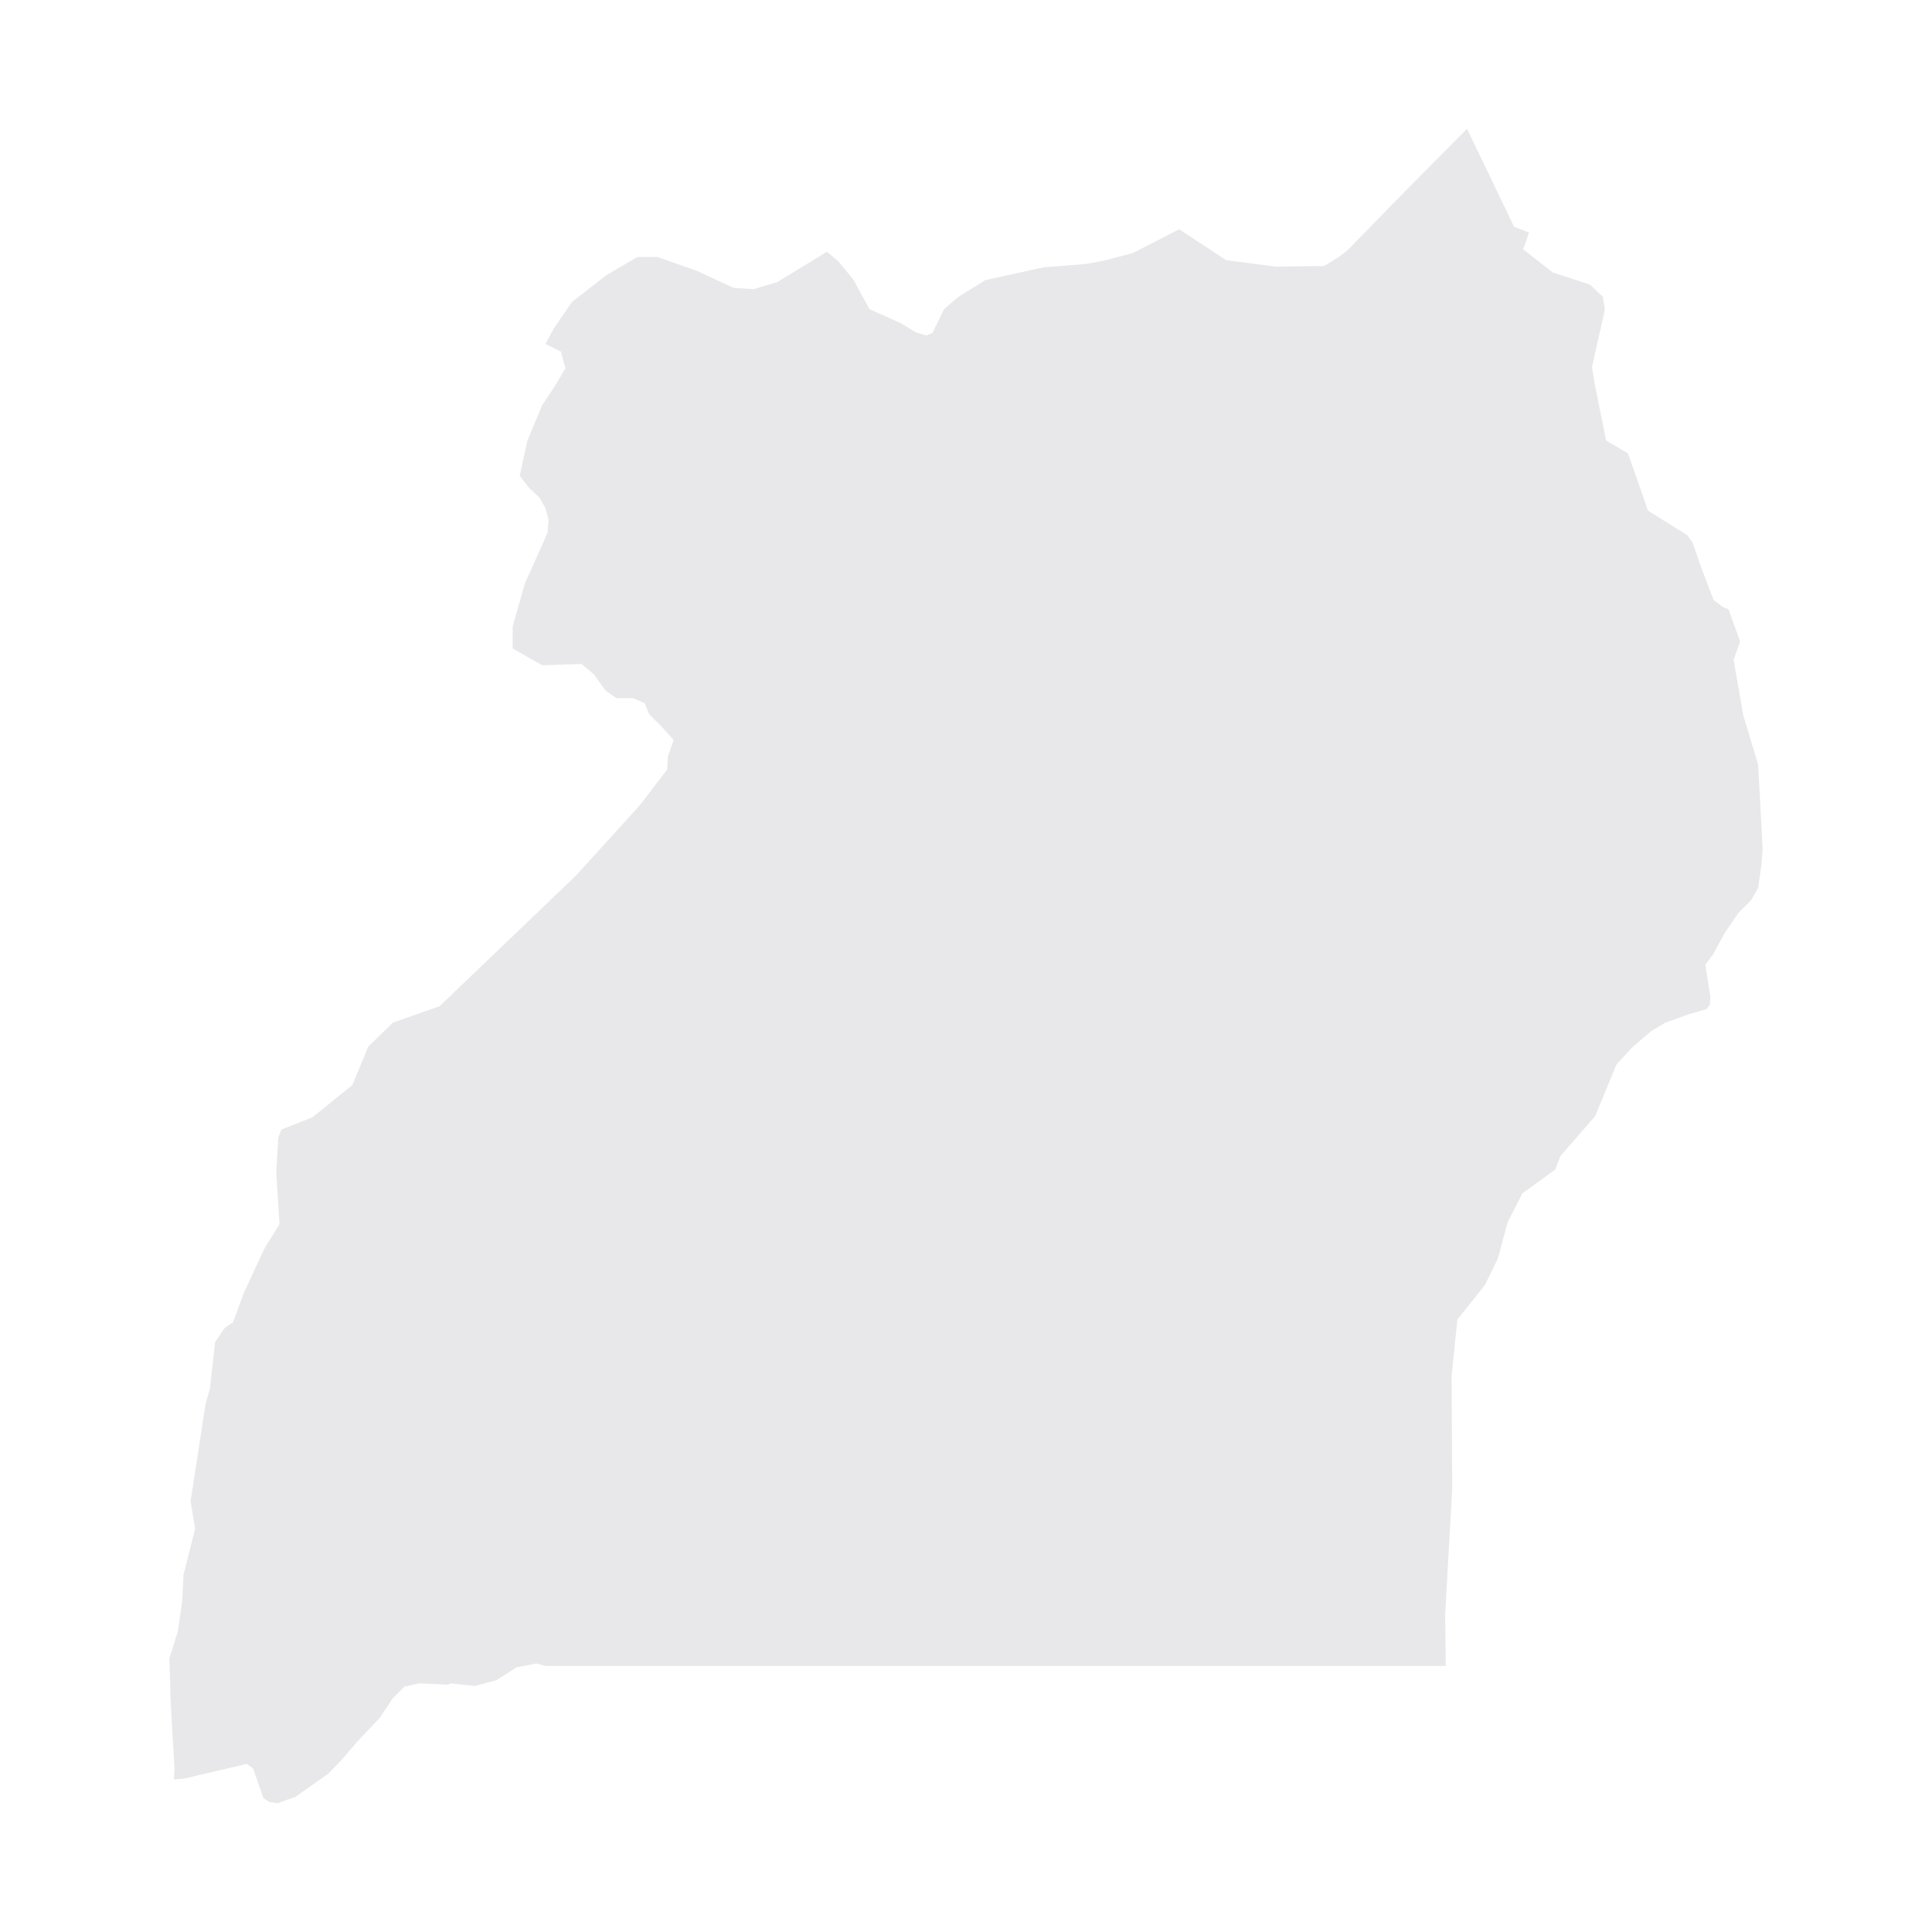
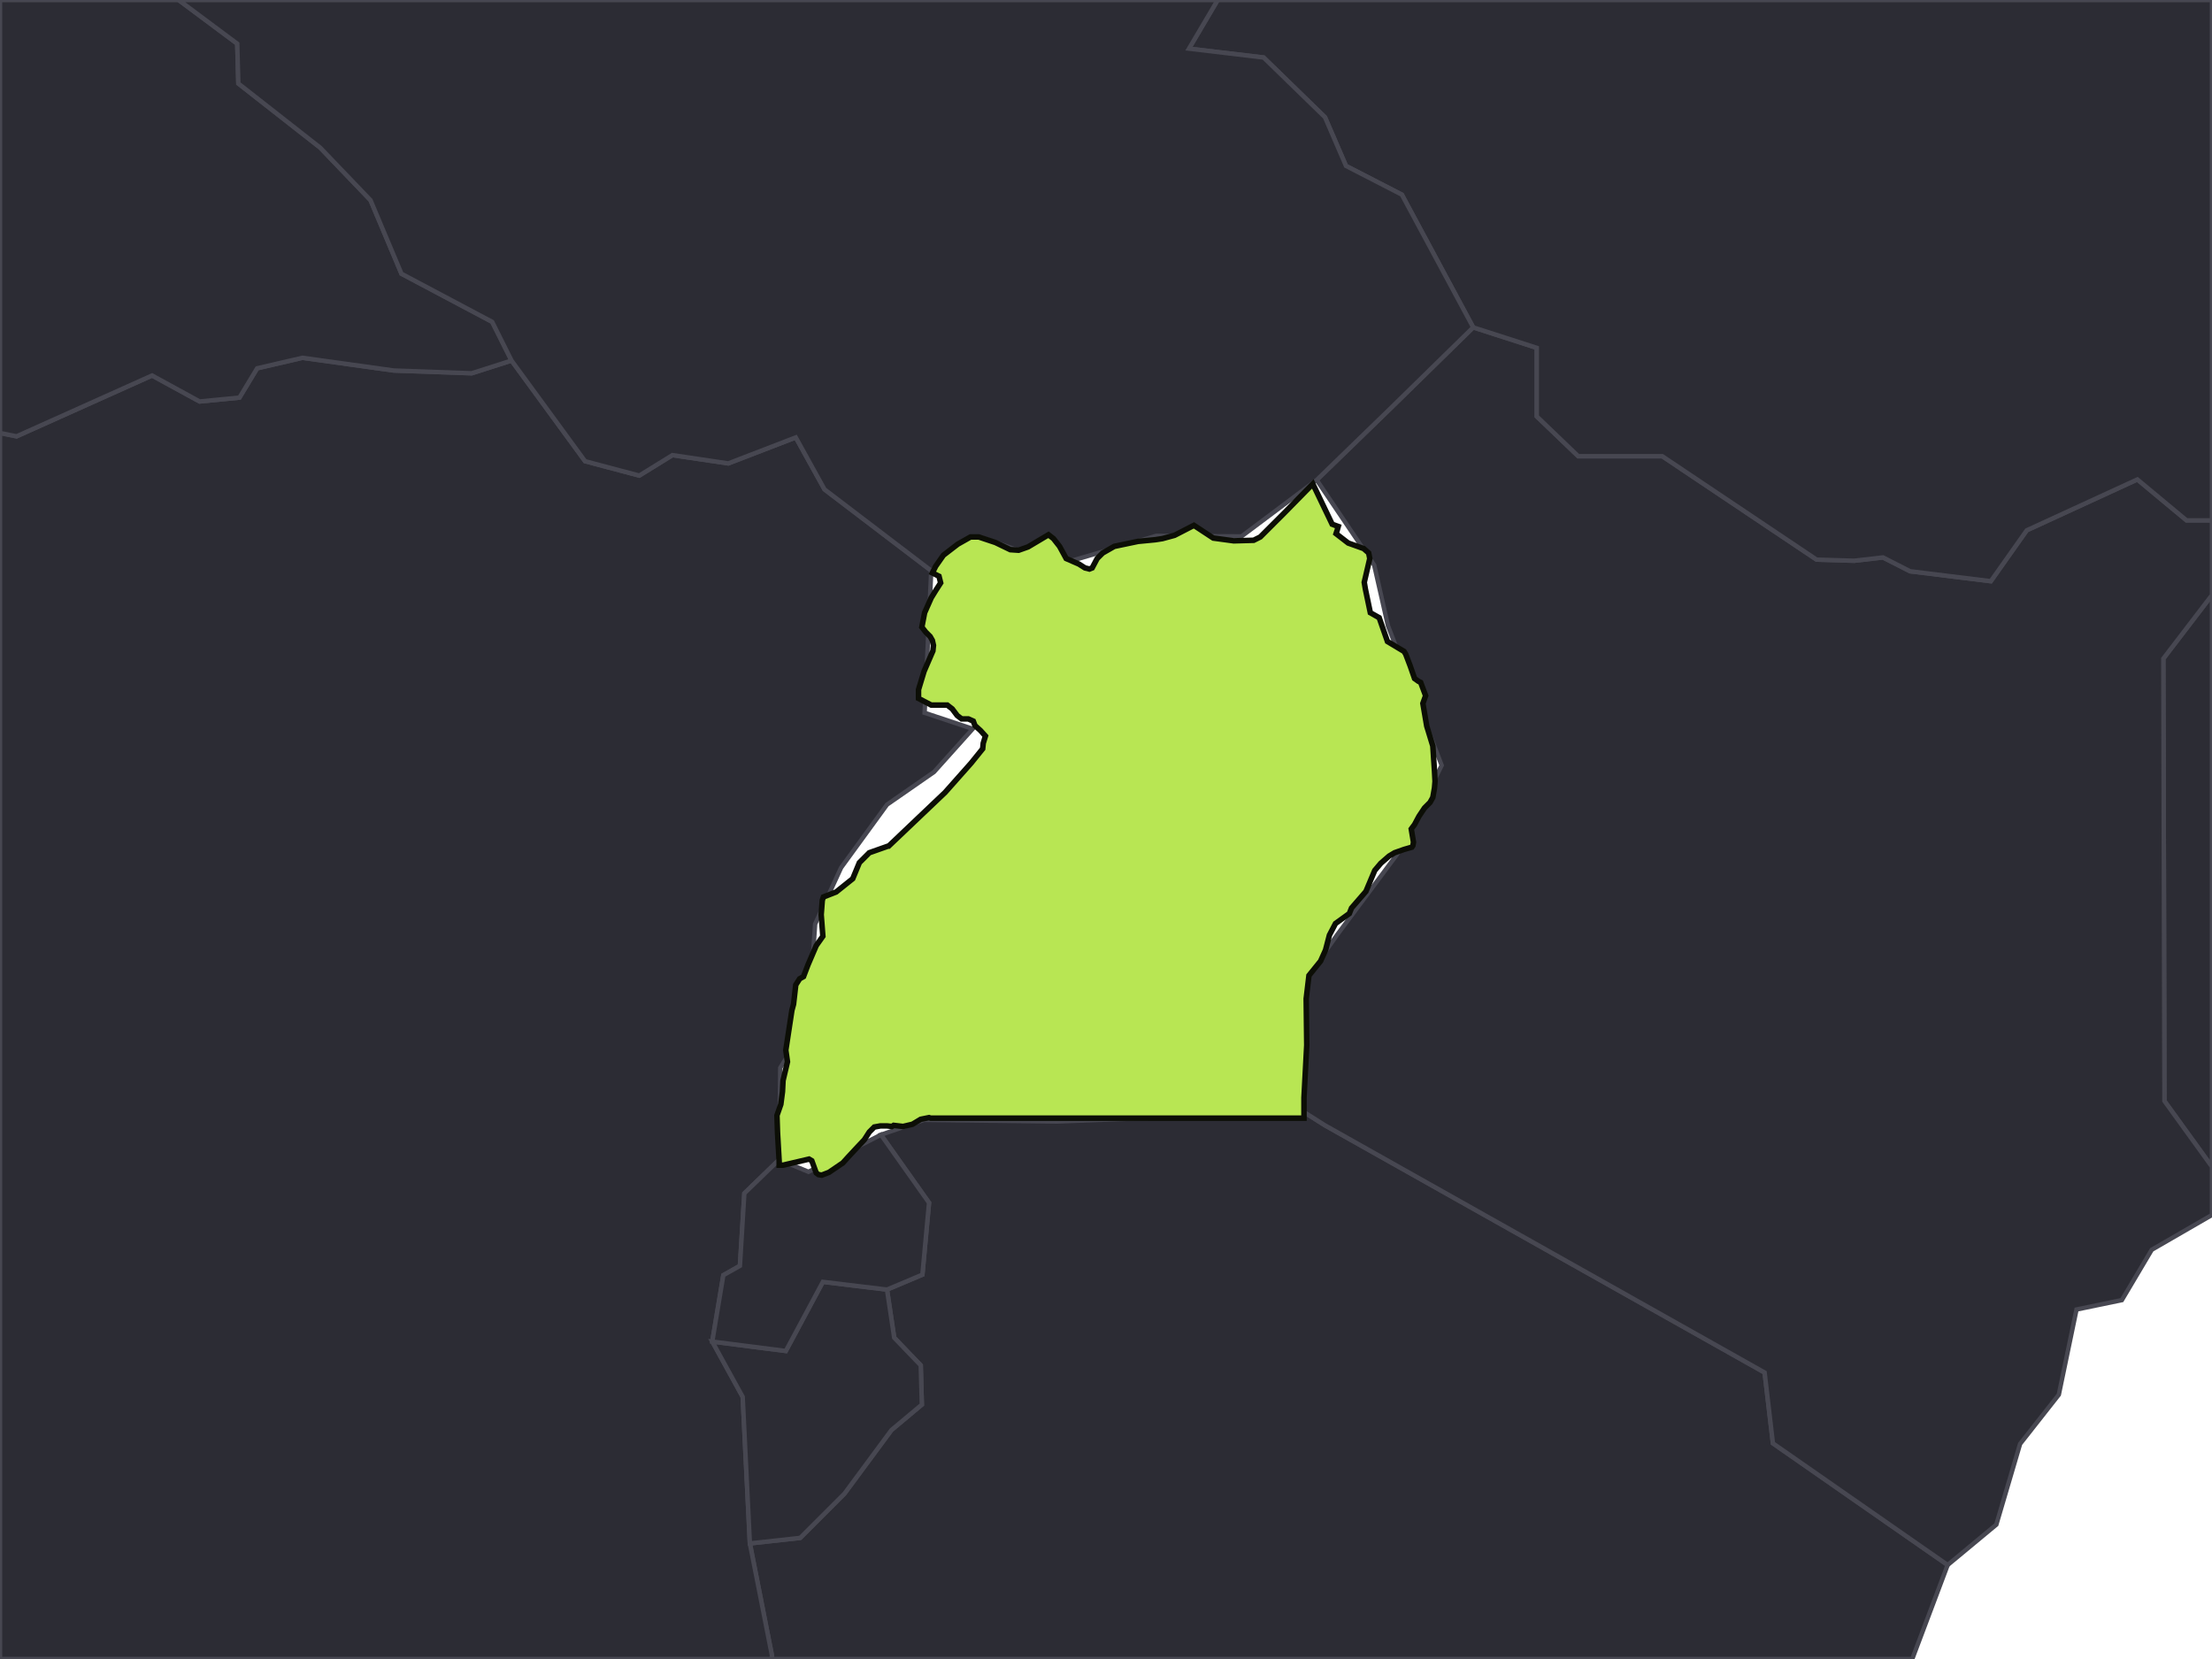
- <svg xmlns="http://www.w3.org/2000/svg" viewBox="0 0 300 300">
-   <path fill="#e8e8ea" d="M224.5,258.7L219.6,258.7L211.4,258.7L203.3,258.7L195.3,258.7L187.1,258.7L179,258.7L170.8,258.7L162.7,258.7L154.7,258.7L146.5,258.7L138.4,258.7L130.2,258.7L122.1,258.7L114.1,258.7L105.9,258.7L97.8,258.7L89.8,258.7L84.8,258.7L84,258.5L83.3,258.3L80.2,258.9L77.1,260.9L73.7,261.8L70,261.4L69.5,261.6L67.7,261.5L65.1,261.4L62.8,261.9L61,263.7L59,266.7L55.7,270.2L53.1,273.2L51,275.4L45.9,279L43.1,280L41.8,279.8L40.9,279.2L39.3,274.6L38.3,273.9L28.5,276.2L27,276.3L27.1,274.8L26.5,264.1L26.3,257.5L27.6,253.4L28.3,248.6L28.5,244.5L30.3,237.4L29.6,233.1L31.9,218.1L32.6,215.6L33.4,208.4L34.9,206.2L36.2,205.3L37.8,200.9L41.1,193.8L43.4,190.1L42.9,182.1L43.2,176.7L43.7,175.4L48.5,173.5L54.7,168.5L57.2,162.5L61,158.8L68.1,156.3L68.2,156.3L89.4,136L99.3,125.1L103.6,119.5L103.7,117.5L104.6,114.9L102.7,112.8L100.8,110.9L100.1,109.2L98.3,108.4L95.7,108.4L94,107.2L92.2,104.7L90.3,103.1L84.2,103.3L79.6,100.7L79.6,97.3L81.5,90.6L85,82.8L85.2,80.8L84.7,78.9L83.8,77.3L82.2,75.8L80.7,73.9L81.9,68.4L84.2,62.9L86,60.2L87.8,57.2L87.1,54.6L84.7,53.4L86,51L88.8,46.9L94.2,42.7L99,39.9L102.1,39.9L108.3,42.1L113.9,44.7L117,44.9L120.7,43.8L128.4,39.1L130.2,40.6L132.5,43.4L135,48L139.9,50.2L142.2,51.6L143.8,52.1L144.8,51.7L146.6,48L148.8,46.1L153,43.5L162.1,41.5L168.5,41L171.3,40.5L175.9,39.3L183.1,35.6L190.4,40.4L198.1,41.4L205.6,41.3L207.9,39.9L209.3,38.8L217.1,30.8L227.8,20L235.1,35.2L237.4,36.1L237,37.4L236.5,38.7L241.1,42.3L246.9,44.2L248.9,46.1L249.2,48.1L247.2,57L247.6,59.5L249.4,68.4L252.8,70.4L255.9,79.3L262,83.1L262.8,84.2L264.3,88.5L266.1,93.2L267.6,94.3L268.4,94.6L270.2,99.6L269.2,102.5L270.7,111.1L273,118.7L273.5,127.9L273.7,131.9L273.5,134.4L273,137.9L271.9,139.8L269.9,141.8L267.8,144.9L266,148.2L264.8,149.8L265.6,154.8L265.5,156L265,156.7L262.2,157.5L258.6,158.8L256.4,160.1L253.5,162.6L251,165.3L247.7,173.3L242.3,179.5L241.5,181.6L236.4,185.3L234.1,189.8L232.6,195.4L230.6,199.5L226.3,204.9L225.4,213.7L225.5,231.1L224.4,250.8Z" />
+ <svg xmlns="http://www.w3.org/2000/svg" viewBox="0 0 400 300">
+   <path d="M139.5,300L139.6,299.4L135.6,279.1L144.7,278.1L152.7,270.1L161.2,258.6L166.7,254L166.5,246.9L161.7,241.9L160.4,233.2L166.8,230.5L168,217.5L159.3,205.2L167.1,202.5L191.1,202.8L235.8,201.1L235.8,201.1L239.6,203.5L319.1,248.2L320.6,261L352.2,283L345.8,300L139.5,300Z" fill="#2c2c34" stroke="#474751" stroke-width="0.8" />
+   <path d="M0,78.3L3,78.9L27.5,67.9L36.1,72.6L43.3,71.9L46.5,66.6L54.7,64.7L71.2,67L85.3,67.5L92.5,65.2L105.8,83.4L115.6,86L121.6,82.3L131.7,83.8L143.9,79.1L149.1,88.5L168.4,103.2L167.2,128.9L175.9,131.8L168.9,139.6L160.4,145.5L152.1,156.9L147.4,167.1L146.2,184.8L141.1,193.1L140.9,209.7L134.6,215.8L133.8,228.9L130.8,230.6L128.8,242.6L134.3,252.6L135.6,279.1L135.6,279.1L139.6,299.4L139.5,300L0,300Z" fill="#2c2c34" stroke="#474751" stroke-width="0.8" />
+   <path d="M400,211L391.4,199.1L391.2,119.1L400,107.6L400,211Z" fill="#2c2c34" stroke="#474751" stroke-width="0.8" />
+   <path d="M400,107.6L391.2,119.1L391.4,199.1L400,211L400,219.7L400,219.7L389.1,226L383.7,235.1L375.5,236.8L372.3,252.2L365.3,261.1L361,275.7L352.2,283L352.2,283L320.6,261L319.1,248.2L239.6,203.5L235.8,201.1L235.6,177.8L241.9,168.9L252.7,154.4L260.7,138.4L251,113.2L248.5,102.2L238.1,86.8L251.6,73.7L266.4,59.2L277.9,62.9L277.9,75.3L285.4,82.5L300.6,82.5L328.5,101.2L335.3,101.4L340.5,100.8L345.4,103.3L360,105.1L366.5,95.9L386.5,86.7L395.4,94.1L400,94.1L400,107.6Z" fill="#2c2c34" stroke="#474751" stroke-width="0.8" />
+   <path d="M32.3,0L42.9,7.9L43.1,15.1L57.9,26.7L67,36.2L72.6,49.5L89,58.2L92.5,65.2L92.5,65.2L85.3,67.5L71.2,67L54.7,64.7L46.5,66.6L43.3,71.9L36.1,72.6L27.5,67.9L3,78.9L0,78.3L0,0Z" fill="#2c2c34" stroke="#474751" stroke-width="0.8" />
+   <path d="M160.4,233.2L161.7,241.9L166.5,246.9L166.7,254L161.2,258.6L152.7,270.1L144.7,278.1L135.6,279.1L134.3,252.6L128.8,242.6L142.1,244.3L148.8,231.8Z" fill="#2c2c34" stroke="#474751" stroke-width="0.8" />
+   <path d="M400,94.1L395.4,94.1L386.5,86.7L366.5,95.9L360,105.1L345.4,103.3L340.5,100.8L335.3,101.4L328.5,101.2L300.6,82.5L285.4,82.5L277.9,75.3L277.9,62.9L266.4,59.2L253.5,35.2L243.4,30L239.6,21.2L228.5,10.4L215,8.8L220.2,0L400,0Z" fill="#2c2c34" stroke="#474751" stroke-width="0.8" />
+   <path d="M159.3,205.2L168,217.5L166.8,230.5L160.4,233.2L148.8,231.8L142.1,244.3L128.8,242.6L130.8,230.6L133.8,228.9L134.6,215.8L140.9,209.7L146.2,211.9Z" fill="#2c2c34" stroke="#474751" stroke-width="0.8" />
+   <path d="M220.2,0L215,8.8L228.5,10.4L239.6,21.2L243.4,30L253.5,35.2L266.4,59.2L251.6,73.7L238.1,86.8L224.5,97L209.1,96.9L191.4,102.1L177.5,97.2L168.4,103.2L168.4,103.2L149.1,88.5L143.9,79.1L131.7,83.8L121.6,82.3L115.6,86L105.8,83.4L92.5,65.2L89,58.2L72.6,49.5L67,36.2L57.9,26.7L43.1,15.1L42.9,7.9L32.3,0L220.2,0Z" fill="#2c2c34" stroke="#474751" stroke-width="0.8" />
+   <path d="M235.8,202.2L233.5,202.2L229.5,202.2L225.6,202.2L221.8,202.2L217.8,202.2L213.9,202.2L210,202.2L206.1,202.2L202.3,202.2L198.3,202.2L194.4,202.2L190.5,202.2L186.6,202.2L182.7,202.2L178.8,202.2L174.9,202.2L171,202.2L168.7,202.2L168.3,202.2L168,202.1L166.5,202.4L165,203.3L163.3,203.7L161.6,203.5L161.3,203.7L160.4,203.6L159.2,203.6L158.1,203.8L157.2,204.7L156.3,206.1L154.7,207.8L153.4,209.2L152.4,210.3L149.9,212L148.6,212.5L148,212.4L147.6,212.1L146.8,209.9L146.3,209.6L141.6,210.7L140.9,210.7L140.9,210L140.6,204.8L140.5,201.7L141.2,199.7L141.5,197.4L141.6,195.4L142.4,192L142.1,189.9L143.2,182.7L143.5,181.6L143.9,178.1L144.6,177L145.3,176.6L146.1,174.5L147.6,171L148.8,169.3L148.5,165.4L148.7,162.8L148.9,162.2L151.2,161.3L154.2,158.9L155.4,156L157.2,154.2L160.6,153L160.7,153L170.9,143.3L175.6,138L177.7,135.4L177.8,134.4L178.2,133.1L177.3,132.1L176.3,131.2L176,130.4L175.1,130L173.9,130L173.1,129.4L172.2,128.2L171.3,127.5L168.4,127.5L166.1,126.3L166.1,124.7L167.1,121.4L168.7,117.7L168.8,116.7L168.6,115.8L168.2,115.1L167.4,114.3L166.7,113.4L167.2,110.8L168.4,108.1L169.2,106.8L170.1,105.4L169.8,104.2L168.6,103.6L169.2,102.4L170.6,100.4L173.2,98.4L175.5,97.1L177,97.1L180,98.1L182.7,99.4L184.2,99.5L185.9,98.9L189.6,96.7L190.5,97.4L191.6,98.8L192.8,101L195.1,102L196.2,102.7L197,102.9L197.5,102.7L198.4,101L199.4,100L201.5,98.8L205.8,97.9L208.9,97.6L210.2,97.4L212.4,96.8L215.9,95L219.4,97.3L223.1,97.8L226.7,97.7L227.9,97.1L228.5,96.5L232.3,92.7L237.4,87.5L240.9,94.8L242,95.2L241.8,95.9L241.6,96.5L243.8,98.2L246.6,99.2L247.5,100L247.7,101L246.7,105.3L246.9,106.5L247.8,110.8L249.4,111.7L250.9,116L253.9,117.8L254.2,118.3L255,120.4L255.8,122.7L256.5,123.2L256.9,123.4L257.8,125.8L257.3,127.2L258,131.3L259.1,134.9L259.4,139.4L259.5,141.3L259.4,142.5L259.1,144.2L258.6,145.1L257.6,146.1L256.6,147.6L255.8,149.1L255.2,149.9L255.6,152.3L255.5,152.9L255.3,153.2L253.9,153.6L252.2,154.2L251.2,154.8L249.7,156.1L248.6,157.4L247,161.2L244.4,164.2L244,165.2L241.5,167L240.4,169.1L239.7,171.8L238.8,173.8L236.7,176.4L236.2,180.6L236.3,189L235.8,198.5Z" fill="#b8e653" stroke="#0c0e06" stroke-width="1" />
</svg>
